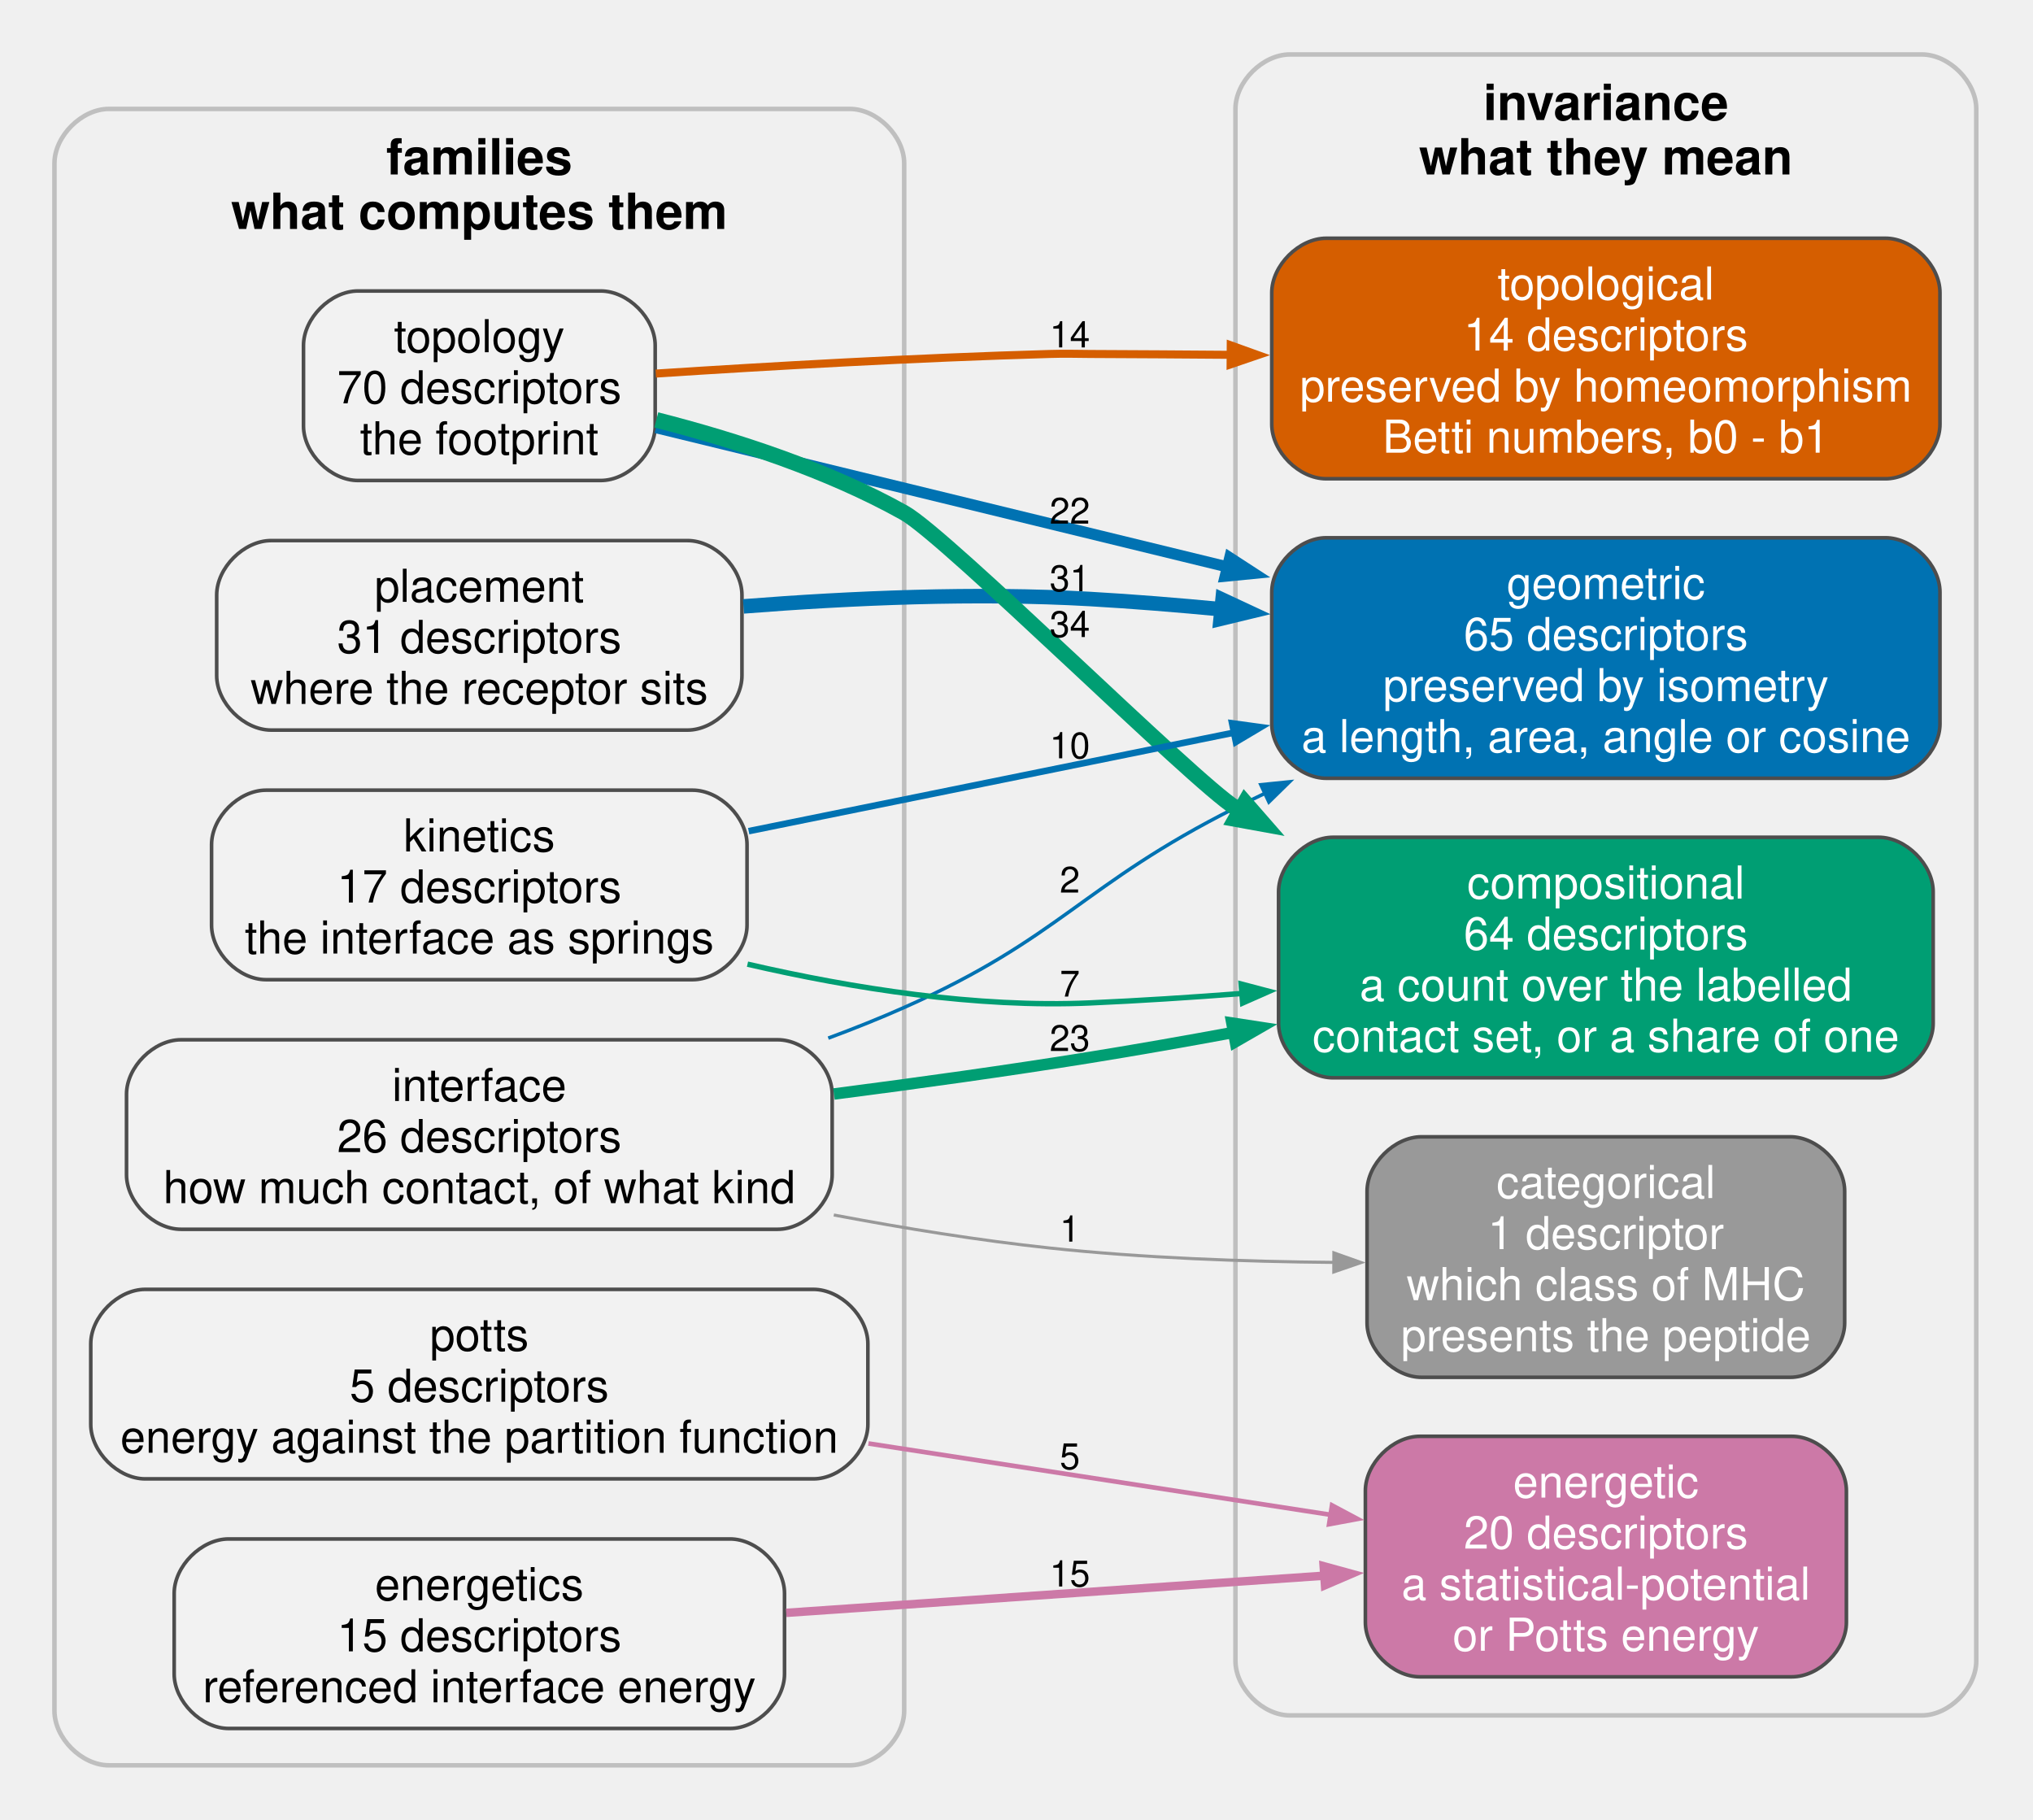
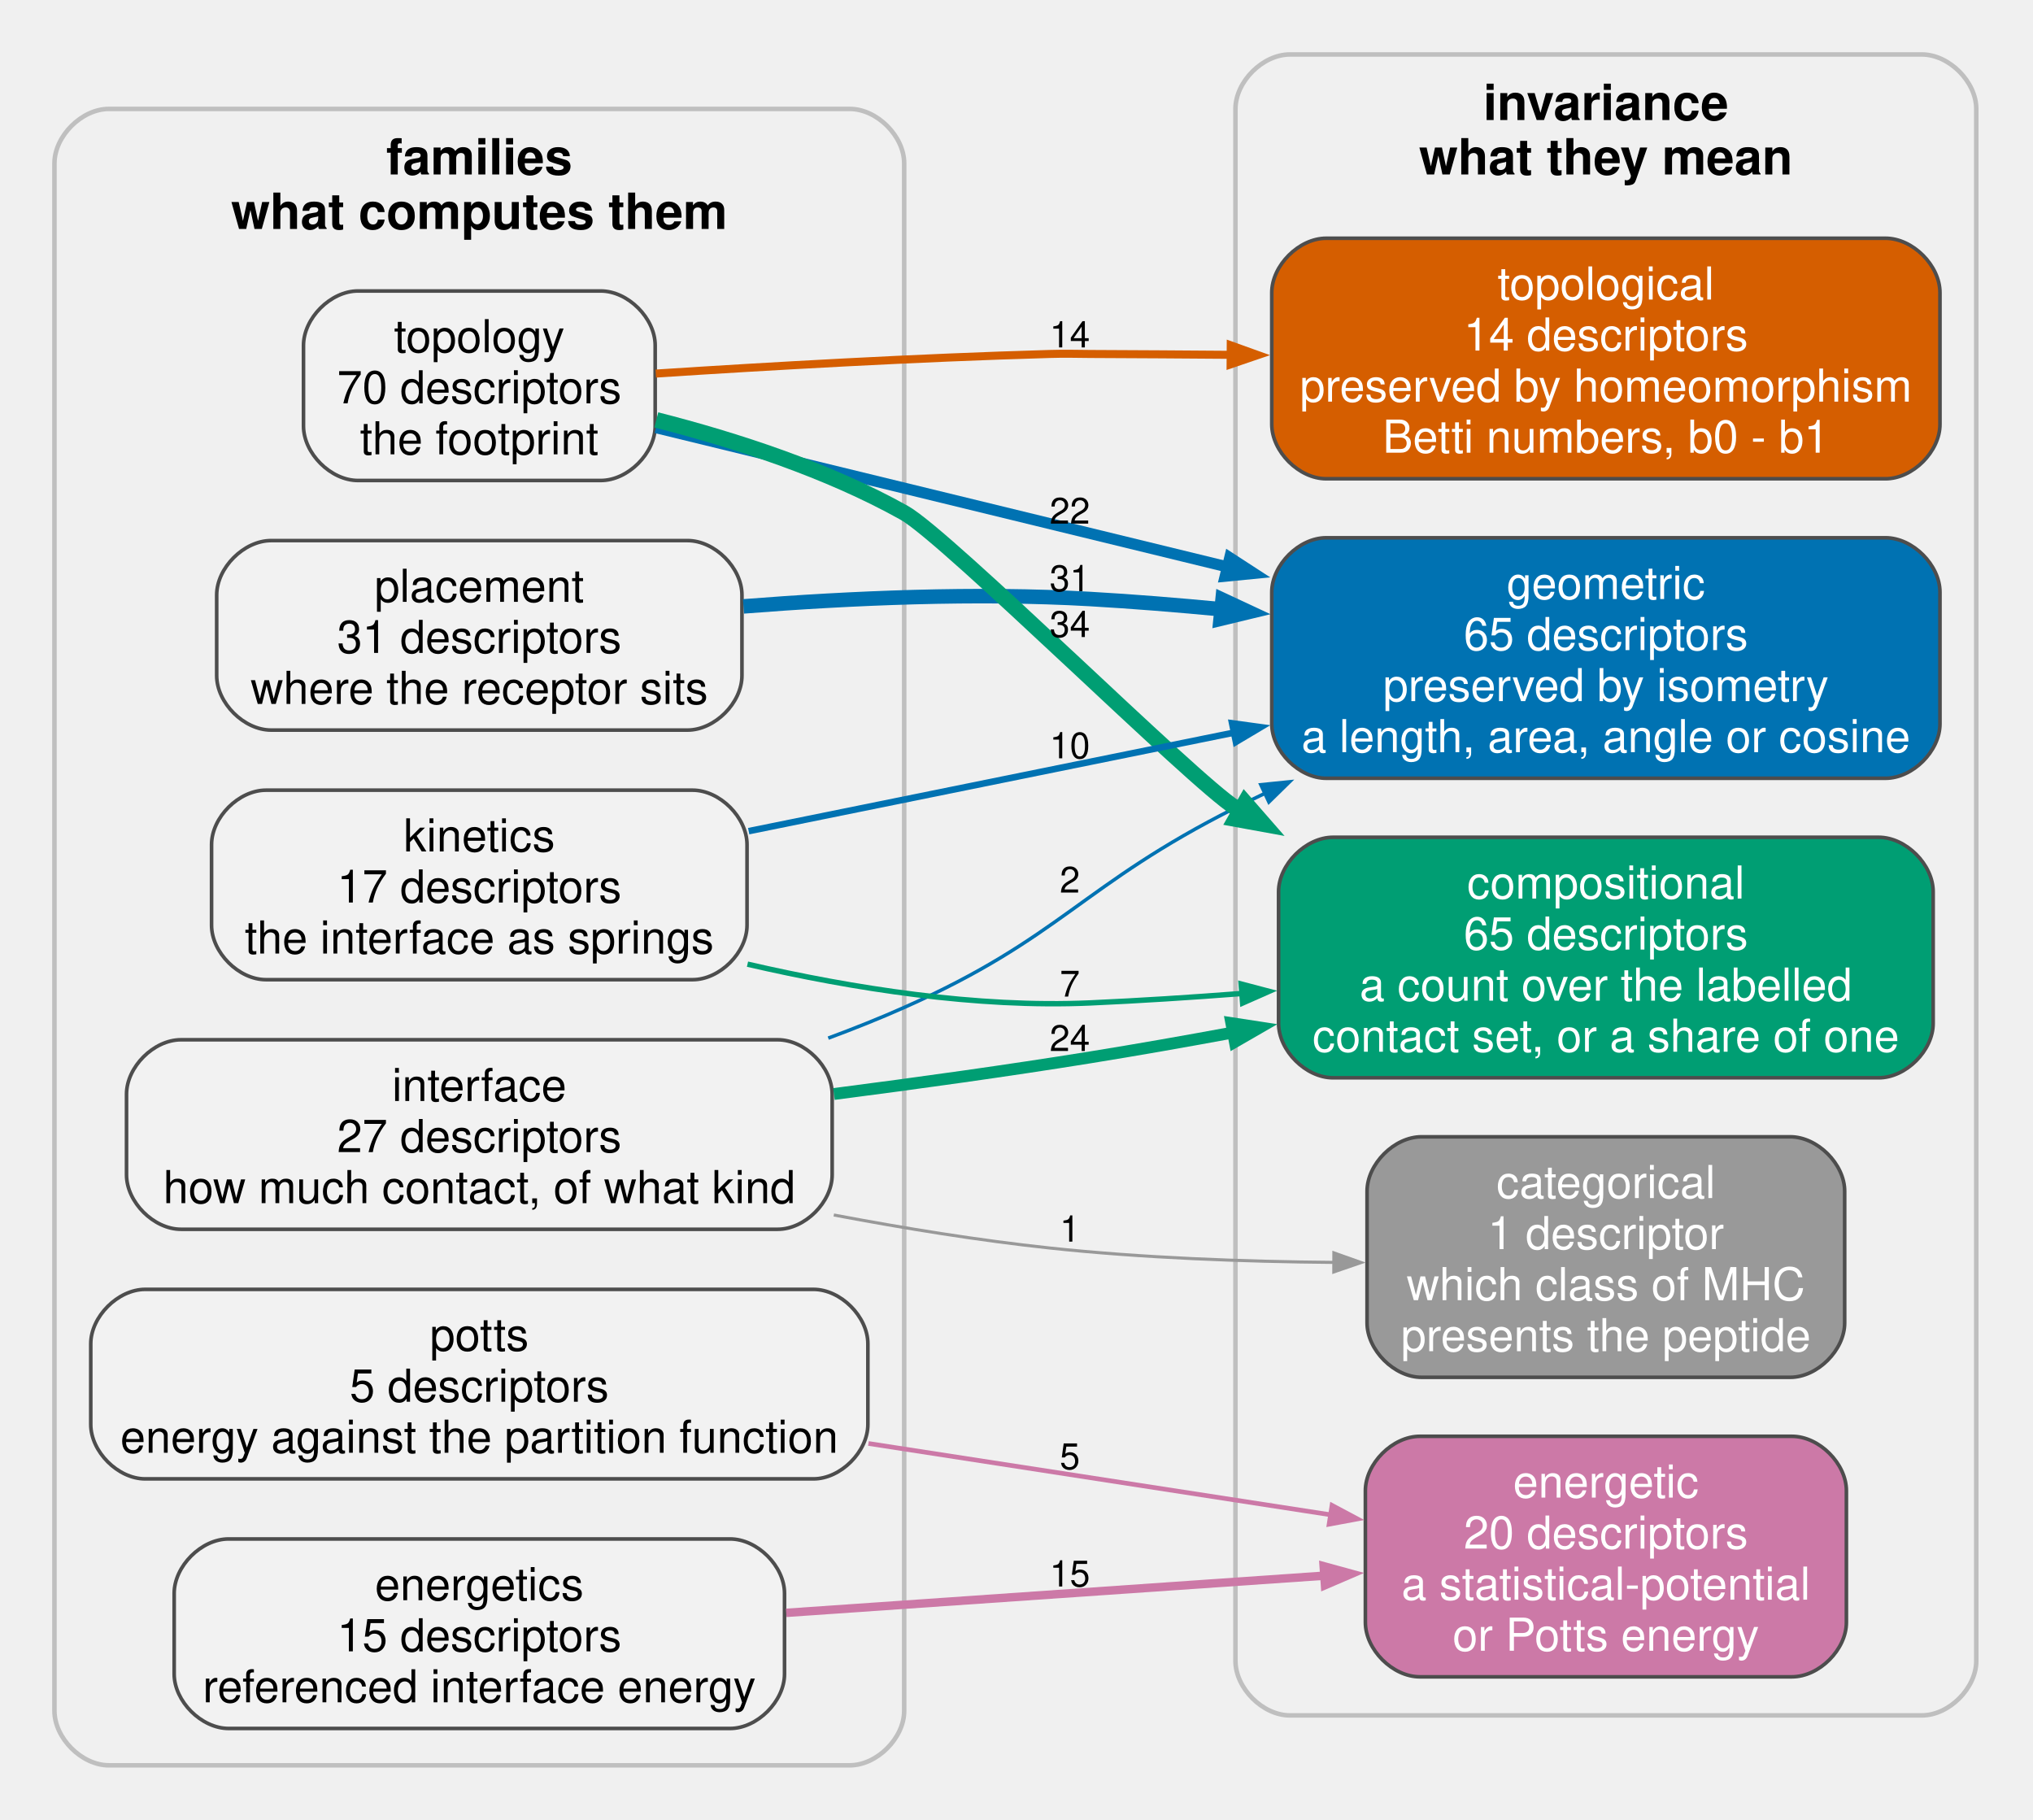
<svg xmlns="http://www.w3.org/2000/svg" width="448pt" height="401pt" viewBox="0.00 0.00 448.00 401.00">
  <g id="graph0" class="graph" transform="scale(1 1) rotate(0) translate(4 397)">
    <g id="clust1" class="cluster">
      <path fill="none" stroke="#bfbfbf" d="M20,-8C20,-8 183.25,-8 183.25,-8 189.25,-8 195.25,-14 195.25,-20 195.25,-20 195.25,-361 195.25,-361 195.25,-367 189.25,-373 183.25,-373 183.25,-373 20,-373 20,-373 14,-373 8,-367 8,-361 8,-361 8,-20 8,-20 8,-14 14,-8 20,-8" />
      <text xml:space="preserve" text-anchor="middle" x="101.62" y="-358.55" font-family="Helvetica,sans-Serif" font-weight="bold" font-size="11.00">families</text>
      <text xml:space="preserve" text-anchor="middle" x="101.62" y="-346.55" font-family="Helvetica,sans-Serif" font-weight="bold" font-size="11.00">what computes them</text>
    </g>
    <g id="clust2" class="cluster">
      <path fill="none" stroke="#bfbfbf" d="M280.25,-19C280.25,-19 419.5,-19 419.5,-19 425.5,-19 431.5,-25 431.5,-31 431.5,-31 431.5,-373 431.5,-373 431.5,-379 425.5,-385 419.5,-385 419.5,-385 280.25,-385 280.25,-385 274.25,-385 268.25,-379 268.25,-373 268.25,-373 268.25,-31 268.25,-31 268.25,-25 274.25,-19 280.25,-19" />
      <text xml:space="preserve" text-anchor="middle" x="349.88" y="-370.55" font-family="Helvetica,sans-Serif" font-weight="bold" font-size="11.00">invariance</text>
      <text xml:space="preserve" text-anchor="middle" x="349.88" y="-358.55" font-family="Helvetica,sans-Serif" font-weight="bold" font-size="11.00">what they mean</text>
    </g>
    <g id="node1" class="node">
      <path fill="#f2f2f2" stroke="#4d4d4d" stroke-width="0.8" d="M147.5,-277.88C147.5,-277.88 55.75,-277.88 55.75,-277.88 49.75,-277.88 43.75,-271.88 43.75,-265.88 43.75,-265.88 43.75,-248.12 43.75,-248.12 43.75,-242.12 49.75,-236.12 55.75,-236.12 55.75,-236.12 147.5,-236.12 147.5,-236.12 153.5,-236.12 159.5,-242.12 159.5,-248.12 159.5,-248.12 159.5,-265.88 159.5,-265.88 159.5,-271.88 153.5,-277.88 147.5,-277.88" />
      <text xml:space="preserve" text-anchor="middle" x="101.62" y="-264.38" font-family="Helvetica,sans-Serif" font-size="10.00">placement</text>
      <text xml:space="preserve" text-anchor="middle" x="101.62" y="-253.12" font-family="Helvetica,sans-Serif" font-size="10.00">31 descriptors</text>
      <text xml:space="preserve" text-anchor="middle" x="101.62" y="-241.88" font-family="Helvetica,sans-Serif" font-size="10.00">where the receptor sits</text>
    </g>
    <g id="node7" class="node">
      <path fill="#0072b2" stroke="#4d4d4d" stroke-width="0.8" d="M411.5,-278.5C411.5,-278.5 288.25,-278.5 288.25,-278.5 282.25,-278.5 276.25,-272.5 276.25,-266.5 276.25,-266.5 276.25,-237.5 276.25,-237.5 276.25,-231.5 282.25,-225.5 288.25,-225.5 288.25,-225.5 411.5,-225.5 411.5,-225.5 417.5,-225.5 423.5,-231.5 423.5,-237.5 423.5,-237.5 423.5,-266.5 423.5,-266.5 423.5,-272.5 417.5,-278.5 411.5,-278.5" />
      <text xml:space="preserve" text-anchor="middle" x="349.88" y="-265" font-family="Helvetica,sans-Serif" font-size="10.00" fill="white">geometric</text>
      <text xml:space="preserve" text-anchor="middle" x="349.88" y="-253.75" font-family="Helvetica,sans-Serif" font-size="10.00" fill="white">65 descriptors</text>
      <text xml:space="preserve" text-anchor="middle" x="349.88" y="-242.5" font-family="Helvetica,sans-Serif" font-size="10.00" fill="white">preserved by isometry</text>
      <text xml:space="preserve" text-anchor="middle" x="349.88" y="-231.25" font-family="Helvetica,sans-Serif" font-size="10.00" fill="white">a length, area, angle or cosine</text>
    </g>
    <g id="edge1" class="edge">
      <path fill="none" stroke="#0072b2" stroke-width="3.2" d="M159.84,-263.38C183.49,-265.24 211.19,-266.44 236.25,-265 245.7,-264.46 255.58,-263.66 265.39,-262.72" />
      <polygon fill="#0072b2" stroke="#0072b2" stroke-width="3.2" points="265.4,-264.83 271.16,-262.14 264.98,-260.65 265.4,-264.83" />
      <text xml:space="preserve" text-anchor="middle" x="231.75" y="-266.74" font-family="Helvetica,sans-Serif" font-size="8.00">31</text>
    </g>
    <g id="node2" class="node">
      <path fill="#f2f2f2" stroke="#4d4d4d" stroke-width="0.8" d="M167.38,-167.88C167.38,-167.88 35.88,-167.88 35.88,-167.88 29.88,-167.88 23.88,-161.88 23.88,-155.88 23.88,-155.88 23.88,-138.12 23.88,-138.12 23.88,-132.12 29.88,-126.12 35.88,-126.12 35.88,-126.12 167.38,-126.12 167.38,-126.12 173.38,-126.12 179.38,-132.12 179.38,-138.12 179.38,-138.12 179.38,-155.88 179.38,-155.88 179.38,-161.88 173.38,-167.88 167.38,-167.88" />
      <text xml:space="preserve" text-anchor="middle" x="101.62" y="-154.38" font-family="Helvetica,sans-Serif" font-size="10.00">interface</text>
-       <text xml:space="preserve" text-anchor="middle" x="101.62" y="-143.12" font-family="Helvetica,sans-Serif" font-size="10.00">26 descriptors</text>
+       <text xml:space="preserve" text-anchor="middle" x="101.62" y="-143.12" font-family="Helvetica,sans-Serif" font-size="10.00">27 descriptors</text>
      <text xml:space="preserve" text-anchor="middle" x="101.62" y="-131.88" font-family="Helvetica,sans-Serif" font-size="10.00">how much contact, of what kind</text>
    </g>
    <g id="edge3" class="edge">
      <path fill="none" stroke="#0072b2" stroke-width="0.77" d="M178.52,-168.24C184.24,-170.36 189.88,-172.61 195.25,-175 229.87,-190.38 234.4,-202 268.25,-219 270.48,-220.12 272.75,-221.23 275.05,-222.33" />
      <polygon fill="#0072b2" stroke="#0072b2" stroke-width="0.77" points="273.84,-224.08 280.16,-224.72 275.62,-220.27 273.84,-224.08" />
      <text xml:space="preserve" text-anchor="middle" x="231.75" y="-200.3" font-family="Helvetica,sans-Serif" font-size="8.00">2</text>
    </g>
    <g id="node9" class="node">
      <path fill="#009e73" stroke="#4d4d4d" stroke-width="0.8" d="M410,-212.5C410,-212.5 289.75,-212.5 289.75,-212.5 283.75,-212.5 277.75,-206.5 277.75,-200.5 277.75,-200.5 277.75,-171.5 277.75,-171.5 277.75,-165.5 283.75,-159.5 289.75,-159.5 289.75,-159.5 410,-159.5 410,-159.5 416,-159.5 422,-165.5 422,-171.5 422,-171.5 422,-200.5 422,-200.5 422,-206.5 416,-212.5 410,-212.5" />
      <text xml:space="preserve" text-anchor="middle" x="349.88" y="-199" font-family="Helvetica,sans-Serif" font-size="10.00" fill="white">compositional</text>
-       <text xml:space="preserve" text-anchor="middle" x="349.88" y="-187.75" font-family="Helvetica,sans-Serif" font-size="10.00" fill="white">64 descriptors</text>
+       <text xml:space="preserve" text-anchor="middle" x="349.88" y="-187.75" font-family="Helvetica,sans-Serif" font-size="10.00" fill="white">65 descriptors</text>
      <text xml:space="preserve" text-anchor="middle" x="349.88" y="-176.5" font-family="Helvetica,sans-Serif" font-size="10.00" fill="white">a count over the labelled</text>
      <text xml:space="preserve" text-anchor="middle" x="349.88" y="-165.25" font-family="Helvetica,sans-Serif" font-size="10.00" fill="white">contact set, or a share of one</text>
    </g>
    <g id="edge2" class="edge">
-       <path fill="none" stroke="#009e73" stroke-width="2.53" d="M179.77,-155.93C198.3,-158.32 218.01,-161.06 236.25,-164 246.59,-165.67 257.44,-167.58 268.15,-169.56" />
-       <polygon fill="#009e73" stroke="#009e73" stroke-width="2.53" points="267.46,-171.57 273.74,-170.61 268.23,-167.44 267.46,-171.57" />
-       <text xml:space="preserve" text-anchor="middle" x="231.75" y="-165.4" font-family="Helvetica,sans-Serif" font-size="8.00">23</text>
+       <path fill="none" stroke="#009e73" stroke-width="2.61" d="M179.77,-155.93C198.3,-158.32 218.01,-161.06 236.25,-164 246.49,-165.65 257.22,-167.54 267.83,-169.5" />
+       <polygon fill="#009e73" stroke="#009e73" stroke-width="2.61" points="267.34,-171.55 273.62,-170.59 268.12,-167.42 267.34,-171.55" />
+       <text xml:space="preserve" text-anchor="middle" x="231.75" y="-165.4" font-family="Helvetica,sans-Serif" font-size="8.00">24</text>
    </g>
    <g id="node11" class="node">
      <path fill="#999999" stroke="#4d4d4d" stroke-width="0.8" d="M390.5,-146.5C390.5,-146.5 309.25,-146.5 309.25,-146.5 303.25,-146.5 297.25,-140.5 297.25,-134.5 297.25,-134.5 297.25,-105.5 297.25,-105.5 297.25,-99.5 303.25,-93.5 309.25,-93.5 309.25,-93.5 390.5,-93.5 390.5,-93.5 396.5,-93.5 402.5,-99.5 402.5,-105.5 402.5,-105.5 402.5,-134.5 402.5,-134.5 402.5,-140.5 396.5,-146.5 390.5,-146.5" />
      <text xml:space="preserve" text-anchor="middle" x="349.88" y="-133" font-family="Helvetica,sans-Serif" font-size="10.00" fill="white">categorical</text>
      <text xml:space="preserve" text-anchor="middle" x="349.88" y="-121.75" font-family="Helvetica,sans-Serif" font-size="10.00" fill="white">1 descriptor</text>
      <text xml:space="preserve" text-anchor="middle" x="349.88" y="-110.5" font-family="Helvetica,sans-Serif" font-size="10.00" fill="white">which class of MHC</text>
      <text xml:space="preserve" text-anchor="middle" x="349.88" y="-99.25" font-family="Helvetica,sans-Serif" font-size="10.00" fill="white">presents the peptide</text>
    </g>
    <g id="edge4" class="edge">
      <path fill="none" stroke="#999999" stroke-width="0.68" d="M179.74,-129.27C195.38,-126.31 211.78,-123.66 227.25,-122 247.63,-119.81 270.04,-118.99 290.01,-118.82" />
      <polygon fill="#999999" stroke="#999999" stroke-width="0.68" points="289.94,-120.92 295.93,-118.79 289.92,-116.72 289.94,-120.92" />
      <text xml:space="preserve" text-anchor="middle" x="231.75" y="-123.4" font-family="Helvetica,sans-Serif" font-size="8.00">1</text>
    </g>
    <g id="node3" class="node">
      <path fill="#f2f2f2" stroke="#4d4d4d" stroke-width="0.8" d="M128.38,-332.88C128.38,-332.88 74.88,-332.88 74.88,-332.88 68.88,-332.88 62.88,-326.88 62.88,-320.88 62.88,-320.88 62.88,-303.12 62.88,-303.12 62.88,-297.12 68.88,-291.12 74.88,-291.12 74.88,-291.12 128.38,-291.12 128.38,-291.12 134.38,-291.12 140.38,-297.12 140.38,-303.12 140.38,-303.12 140.38,-320.88 140.38,-320.88 140.38,-326.88 134.38,-332.88 128.38,-332.88" />
      <text xml:space="preserve" text-anchor="middle" x="101.62" y="-319.38" font-family="Helvetica,sans-Serif" font-size="10.00">topology</text>
      <text xml:space="preserve" text-anchor="middle" x="101.62" y="-308.12" font-family="Helvetica,sans-Serif" font-size="10.00">70 descriptors</text>
      <text xml:space="preserve" text-anchor="middle" x="101.62" y="-296.88" font-family="Helvetica,sans-Serif" font-size="10.00">the footprint</text>
    </g>
    <g id="edge6" class="edge">
      <path fill="none" stroke="#0072b2" stroke-width="2.45" d="M140.56,-302.76C174.06,-294.59 224.05,-282.41 266.67,-272.03" />
      <polygon fill="#0072b2" stroke="#0072b2" stroke-width="2.45" points="266.99,-274.11 272.32,-270.65 265.99,-270.03 266.99,-274.11" />
      <text xml:space="preserve" text-anchor="middle" x="231.75" y="-281.6" font-family="Helvetica,sans-Serif" font-size="8.00">22</text>
    </g>
    <g id="node8" class="node">
      <path fill="#d55e00" stroke="#4d4d4d" stroke-width="0.8" d="M411.5,-344.5C411.5,-344.5 288.25,-344.5 288.25,-344.5 282.25,-344.5 276.25,-338.5 276.25,-332.5 276.25,-332.5 276.25,-303.5 276.25,-303.5 276.25,-297.5 282.25,-291.5 288.25,-291.5 288.25,-291.5 411.5,-291.5 411.5,-291.5 417.5,-291.5 423.5,-297.5 423.5,-303.5 423.5,-303.5 423.5,-332.5 423.5,-332.5 423.5,-338.5 417.5,-344.5 411.5,-344.5" />
      <text xml:space="preserve" text-anchor="middle" x="349.88" y="-331" font-family="Helvetica,sans-Serif" font-size="10.00" fill="white">topological</text>
      <text xml:space="preserve" text-anchor="middle" x="349.88" y="-319.75" font-family="Helvetica,sans-Serif" font-size="10.00" fill="white">14 descriptors</text>
      <text xml:space="preserve" text-anchor="middle" x="349.88" y="-308.5" font-family="Helvetica,sans-Serif" font-size="10.00" fill="white">preserved by homeomorphism</text>
      <text xml:space="preserve" text-anchor="middle" x="349.88" y="-297.25" font-family="Helvetica,sans-Serif" font-size="10.00" fill="white">Betti numbers, b0 - b1</text>
    </g>
    <g id="edge7" class="edge">
      <path fill="none" stroke="#d55e00" stroke-width="1.77" d="M140.51,-314.68C165.19,-316.29 198.11,-318.18 227.25,-319 231.25,-319.11 232.25,-319.02 236.25,-319 246.36,-318.96 256.97,-318.89 267.48,-318.81" />
      <polygon fill="#d55e00" stroke="#d55e00" stroke-width="1.77" points="267.21,-320.91 273.19,-318.76 267.18,-316.71 267.21,-320.91" />
      <text xml:space="preserve" text-anchor="middle" x="231.75" y="-320.45" font-family="Helvetica,sans-Serif" font-size="8.00">14</text>
    </g>
    <g id="edge5" class="edge">
      <path fill="none" stroke="#009e73" stroke-width="3.45" d="M140.63,-304.47C157.99,-300.05 178.39,-293.44 195.25,-284 204.73,-278.69 259.04,-224.75 268.25,-219 268.68,-218.73 269.12,-218.46 269.56,-218.19" />
      <polygon fill="#009e73" stroke="#009e73" stroke-width="3.45" points="270.35,-220.16 274.53,-215.37 268.27,-216.51 270.35,-220.16" />
      <text xml:space="preserve" text-anchor="middle" x="231.75" y="-256.63" font-family="Helvetica,sans-Serif" font-size="8.00">34</text>
    </g>
    <g id="node4" class="node">
      <path fill="#f2f2f2" stroke="#4d4d4d" stroke-width="0.8" d="M156.88,-57.88C156.88,-57.88 46.37,-57.88 46.37,-57.88 40.38,-57.88 34.38,-51.88 34.38,-45.88 34.38,-45.88 34.38,-28.13 34.38,-28.13 34.38,-22.12 40.38,-16.12 46.38,-16.12 46.38,-16.12 156.88,-16.12 156.88,-16.12 162.88,-16.12 168.88,-22.12 168.88,-28.12 168.88,-28.12 168.88,-45.88 168.88,-45.88 168.88,-51.88 162.88,-57.88 156.88,-57.88" />
      <text xml:space="preserve" text-anchor="middle" x="101.62" y="-44.38" font-family="Helvetica,sans-Serif" font-size="10.00">energetics</text>
      <text xml:space="preserve" text-anchor="middle" x="101.62" y="-33.12" font-family="Helvetica,sans-Serif" font-size="10.00">15 descriptors</text>
      <text xml:space="preserve" text-anchor="middle" x="101.62" y="-21.88" font-family="Helvetica,sans-Serif" font-size="10.00">referenced interface energy</text>
    </g>
    <g id="node10" class="node">
      <path fill="#cc79a7" stroke="#4d4d4d" stroke-width="0.8" d="M390.88,-80.5C390.88,-80.5 308.88,-80.5 308.88,-80.5 302.88,-80.5 296.88,-74.5 296.88,-68.5 296.88,-68.5 296.88,-39.5 296.88,-39.5 296.88,-33.5 302.88,-27.5 308.88,-27.5 308.88,-27.5 390.88,-27.5 390.88,-27.5 396.88,-27.5 402.88,-33.5 402.88,-39.5 402.88,-39.5 402.88,-68.5 402.88,-68.5 402.88,-74.5 396.88,-80.5 390.88,-80.5" />
      <text xml:space="preserve" text-anchor="middle" x="349.88" y="-67" font-family="Helvetica,sans-Serif" font-size="10.00" fill="white">energetic</text>
      <text xml:space="preserve" text-anchor="middle" x="349.88" y="-55.75" font-family="Helvetica,sans-Serif" font-size="10.00" fill="white">20 descriptors</text>
      <text xml:space="preserve" text-anchor="middle" x="349.88" y="-44.5" font-family="Helvetica,sans-Serif" font-size="10.00" fill="white">a statistical-potential</text>
      <text xml:space="preserve" text-anchor="middle" x="349.88" y="-33.25" font-family="Helvetica,sans-Serif" font-size="10.00" fill="white">or Potts energy</text>
    </g>
    <g id="edge8" class="edge">
      <path fill="none" stroke="#cc79a7" stroke-width="1.86" d="M169.26,-41.6C206.32,-44.16 252.09,-47.32 288.15,-49.81" />
      <polygon fill="#cc79a7" stroke="#cc79a7" stroke-width="1.86" points="287.69,-51.88 293.82,-50.2 287.98,-47.69 287.69,-51.88" />
      <text xml:space="preserve" text-anchor="middle" x="231.75" y="-47.41" font-family="Helvetica,sans-Serif" font-size="8.00">15</text>
    </g>
    <g id="node5" class="node">
      <path fill="#f2f2f2" stroke="#4d4d4d" stroke-width="0.8" d="M175.25,-112.88C175.25,-112.88 28,-112.88 28,-112.88 22,-112.88 16,-106.88 16,-100.88 16,-100.88 16,-83.12 16,-83.12 16,-77.12 22,-71.12 28,-71.12 28,-71.12 175.25,-71.12 175.25,-71.12 181.25,-71.12 187.25,-77.12 187.25,-83.12 187.25,-83.12 187.25,-100.88 187.25,-100.88 187.25,-106.88 181.25,-112.88 175.25,-112.88" />
      <text xml:space="preserve" text-anchor="middle" x="101.62" y="-99.38" font-family="Helvetica,sans-Serif" font-size="10.00">potts</text>
      <text xml:space="preserve" text-anchor="middle" x="101.62" y="-88.12" font-family="Helvetica,sans-Serif" font-size="10.00">5 descriptors</text>
      <text xml:space="preserve" text-anchor="middle" x="101.62" y="-76.88" font-family="Helvetica,sans-Serif" font-size="10.00">energy against the partition function</text>
    </g>
    <g id="edge9" class="edge">
      <path fill="none" stroke="#cc79a7" stroke-width="1.02" d="M187.37,-78.92C220.99,-73.74 258.84,-67.89 289.45,-63.17" />
      <polygon fill="#cc79a7" stroke="#cc79a7" stroke-width="1.02" points="289.53,-65.28 295.14,-62.29 288.89,-61.13 289.53,-65.28" />
      <text xml:space="preserve" text-anchor="middle" x="231.75" y="-73.26" font-family="Helvetica,sans-Serif" font-size="8.00">5</text>
    </g>
    <g id="node6" class="node">
      <path fill="#f2f2f2" stroke="#4d4d4d" stroke-width="0.8" d="M148.62,-222.88C148.62,-222.88 54.62,-222.88 54.62,-222.88 48.62,-222.88 42.62,-216.88 42.62,-210.88 42.62,-210.88 42.62,-193.12 42.62,-193.12 42.62,-187.12 48.62,-181.12 54.62,-181.12 54.62,-181.12 148.62,-181.12 148.62,-181.12 154.62,-181.12 160.62,-187.12 160.62,-193.12 160.62,-193.12 160.62,-210.88 160.62,-210.88 160.62,-216.88 154.62,-222.88 148.62,-222.88" />
      <text xml:space="preserve" text-anchor="middle" x="101.62" y="-209.38" font-family="Helvetica,sans-Serif" font-size="10.00">kinetics</text>
      <text xml:space="preserve" text-anchor="middle" x="101.62" y="-198.12" font-family="Helvetica,sans-Serif" font-size="10.00">17 descriptors</text>
      <text xml:space="preserve" text-anchor="middle" x="101.62" y="-186.88" font-family="Helvetica,sans-Serif" font-size="10.00">the interface as springs</text>
    </g>
    <g id="edge10" class="edge">
      <path fill="none" stroke="#0072b2" stroke-width="1.44" d="M160.98,-213.85C192.98,-220.35 233.14,-228.5 268.11,-235.6" />
      <polygon fill="#0072b2" stroke="#0072b2" stroke-width="1.44" points="267.51,-237.62 273.81,-236.76 268.35,-233.51 267.51,-237.62" />
      <text xml:space="preserve" text-anchor="middle" x="231.75" y="-229.9" font-family="Helvetica,sans-Serif" font-size="8.00">10</text>
    </g>
    <g id="edge11" class="edge">
      <path fill="none" stroke="#009e73" stroke-width="1.19" d="M160.72,-184.54C184.01,-179.16 211.22,-174.89 236.25,-176 247.08,-176.48 258.49,-177.22 269.71,-178.08" />
      <polygon fill="#009e73" stroke="#009e73" stroke-width="1.19" points="269.5,-180.17 275.65,-178.55 269.83,-175.98 269.5,-180.17" />
      <text xml:space="preserve" text-anchor="middle" x="231.75" y="-177.4" font-family="Helvetica,sans-Serif" font-size="8.00">7</text>
    </g>
  </g>
</svg>
